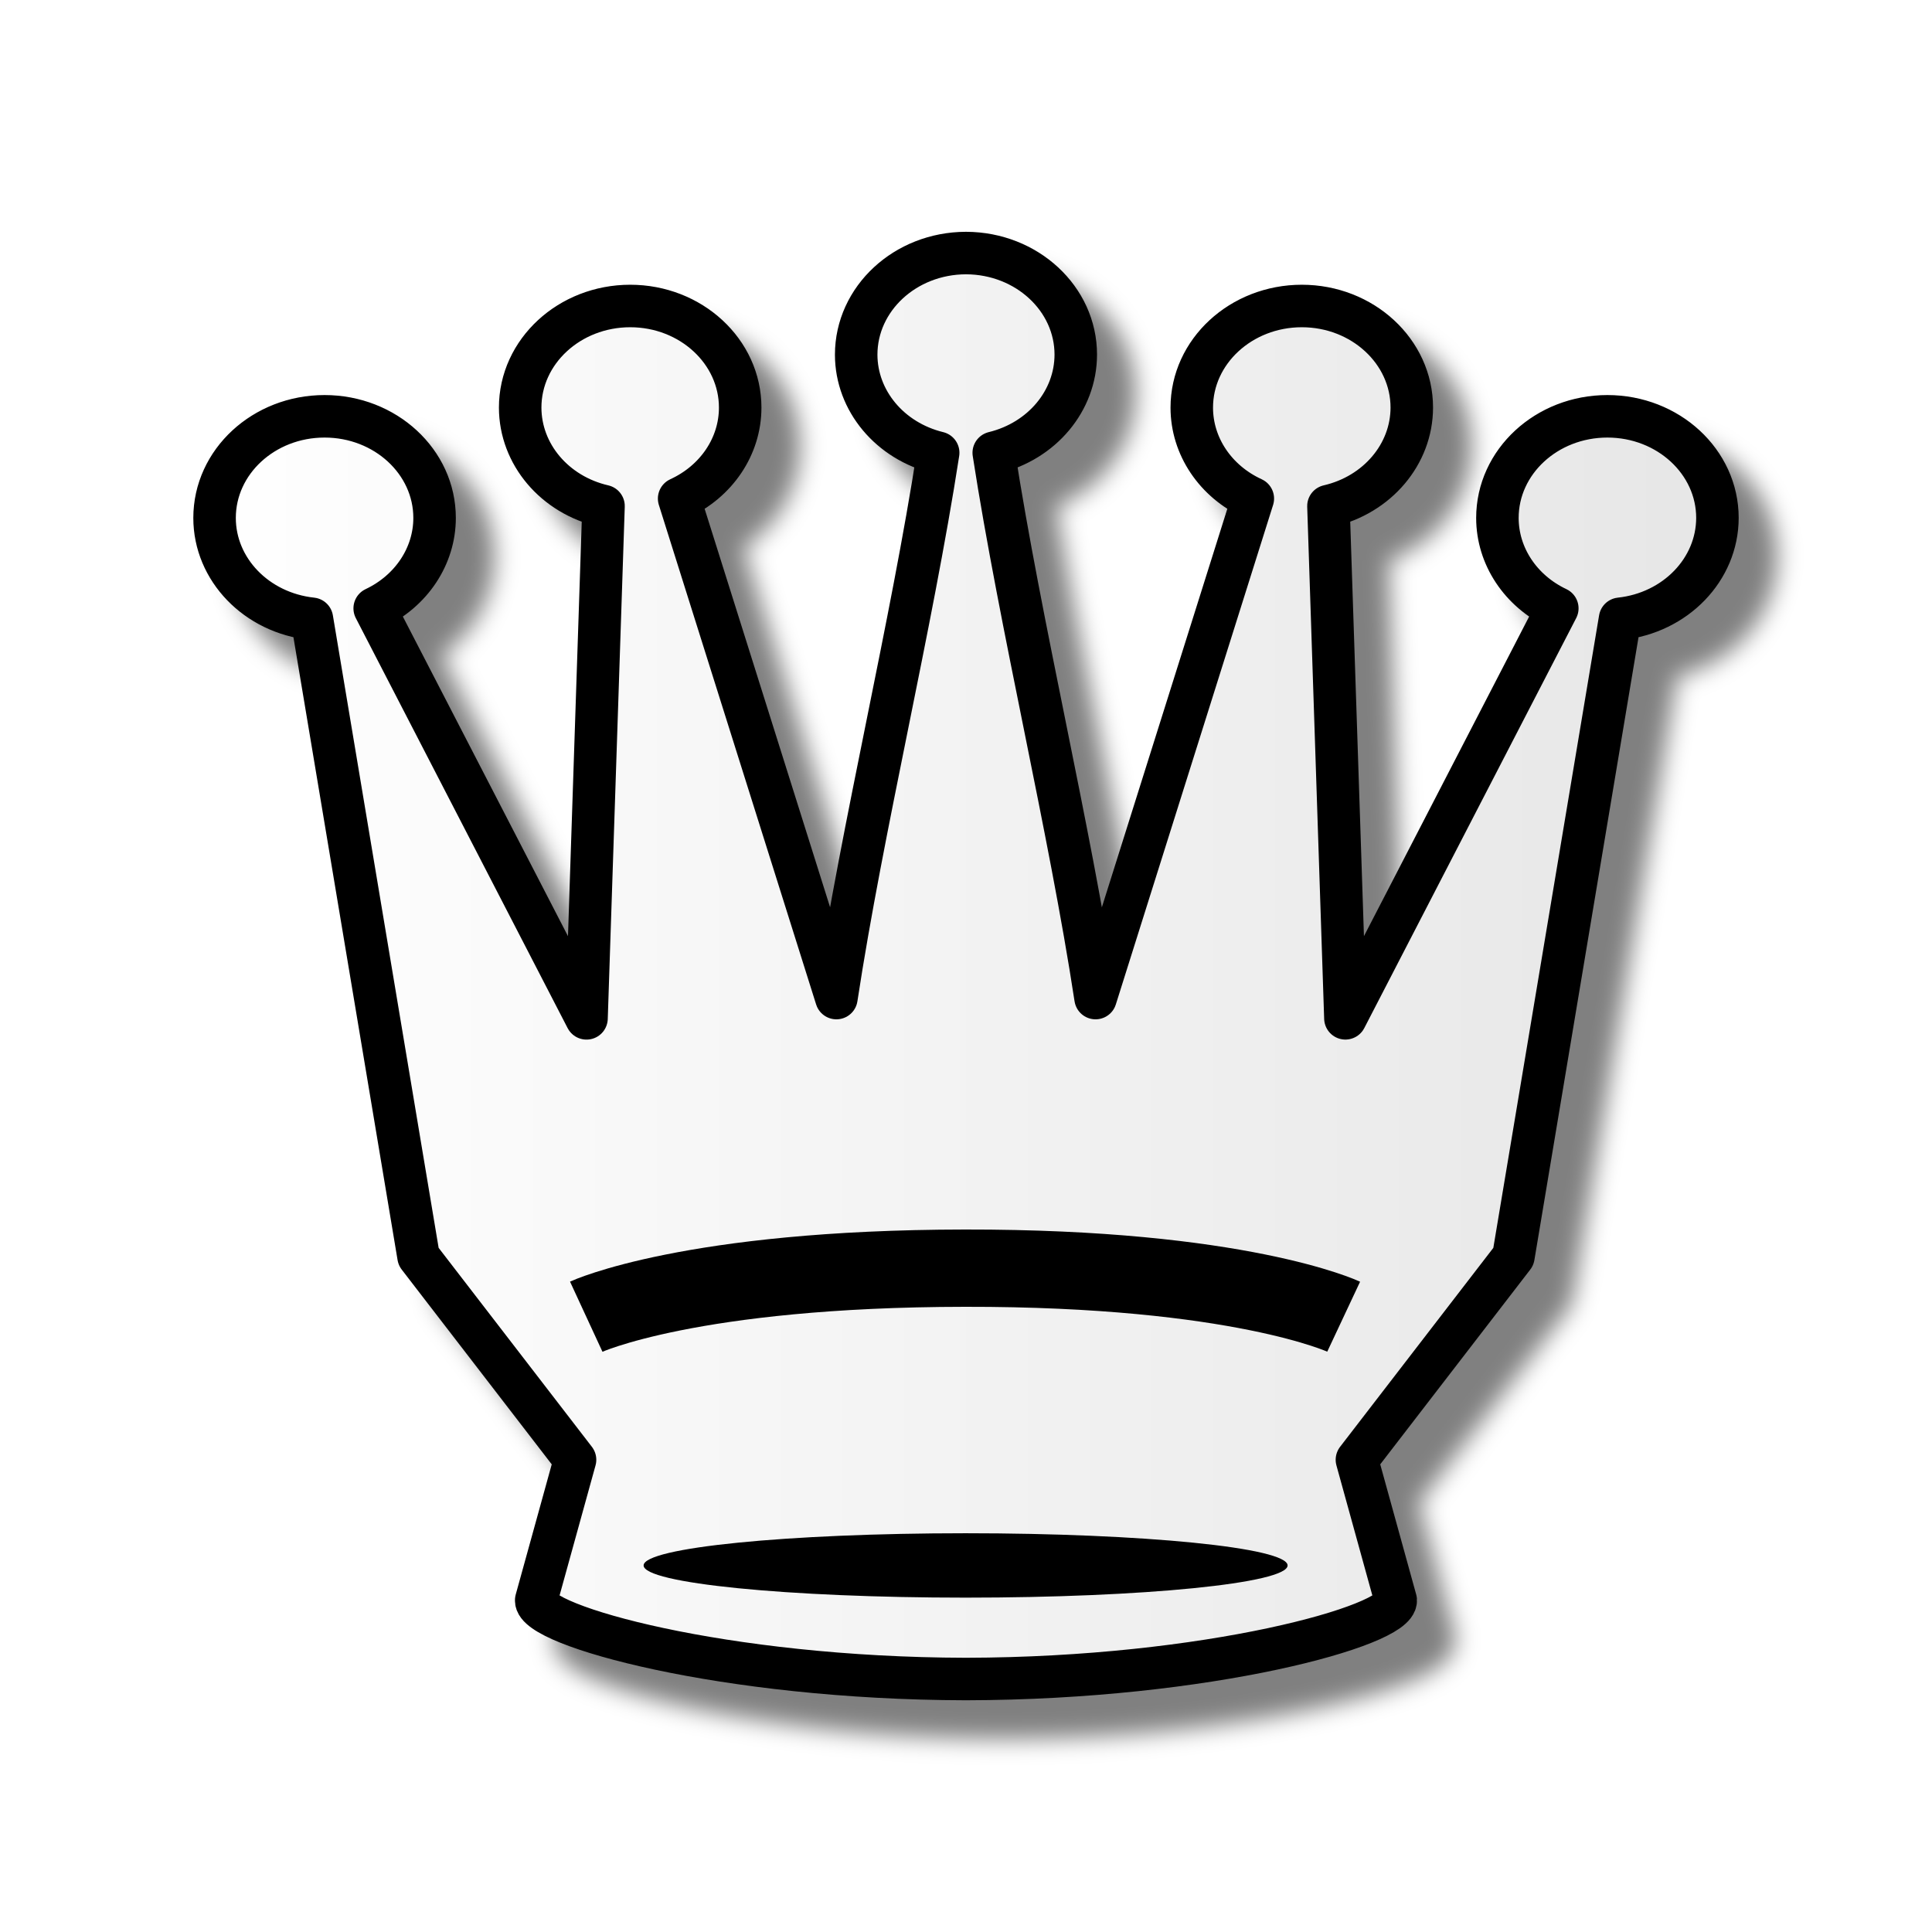
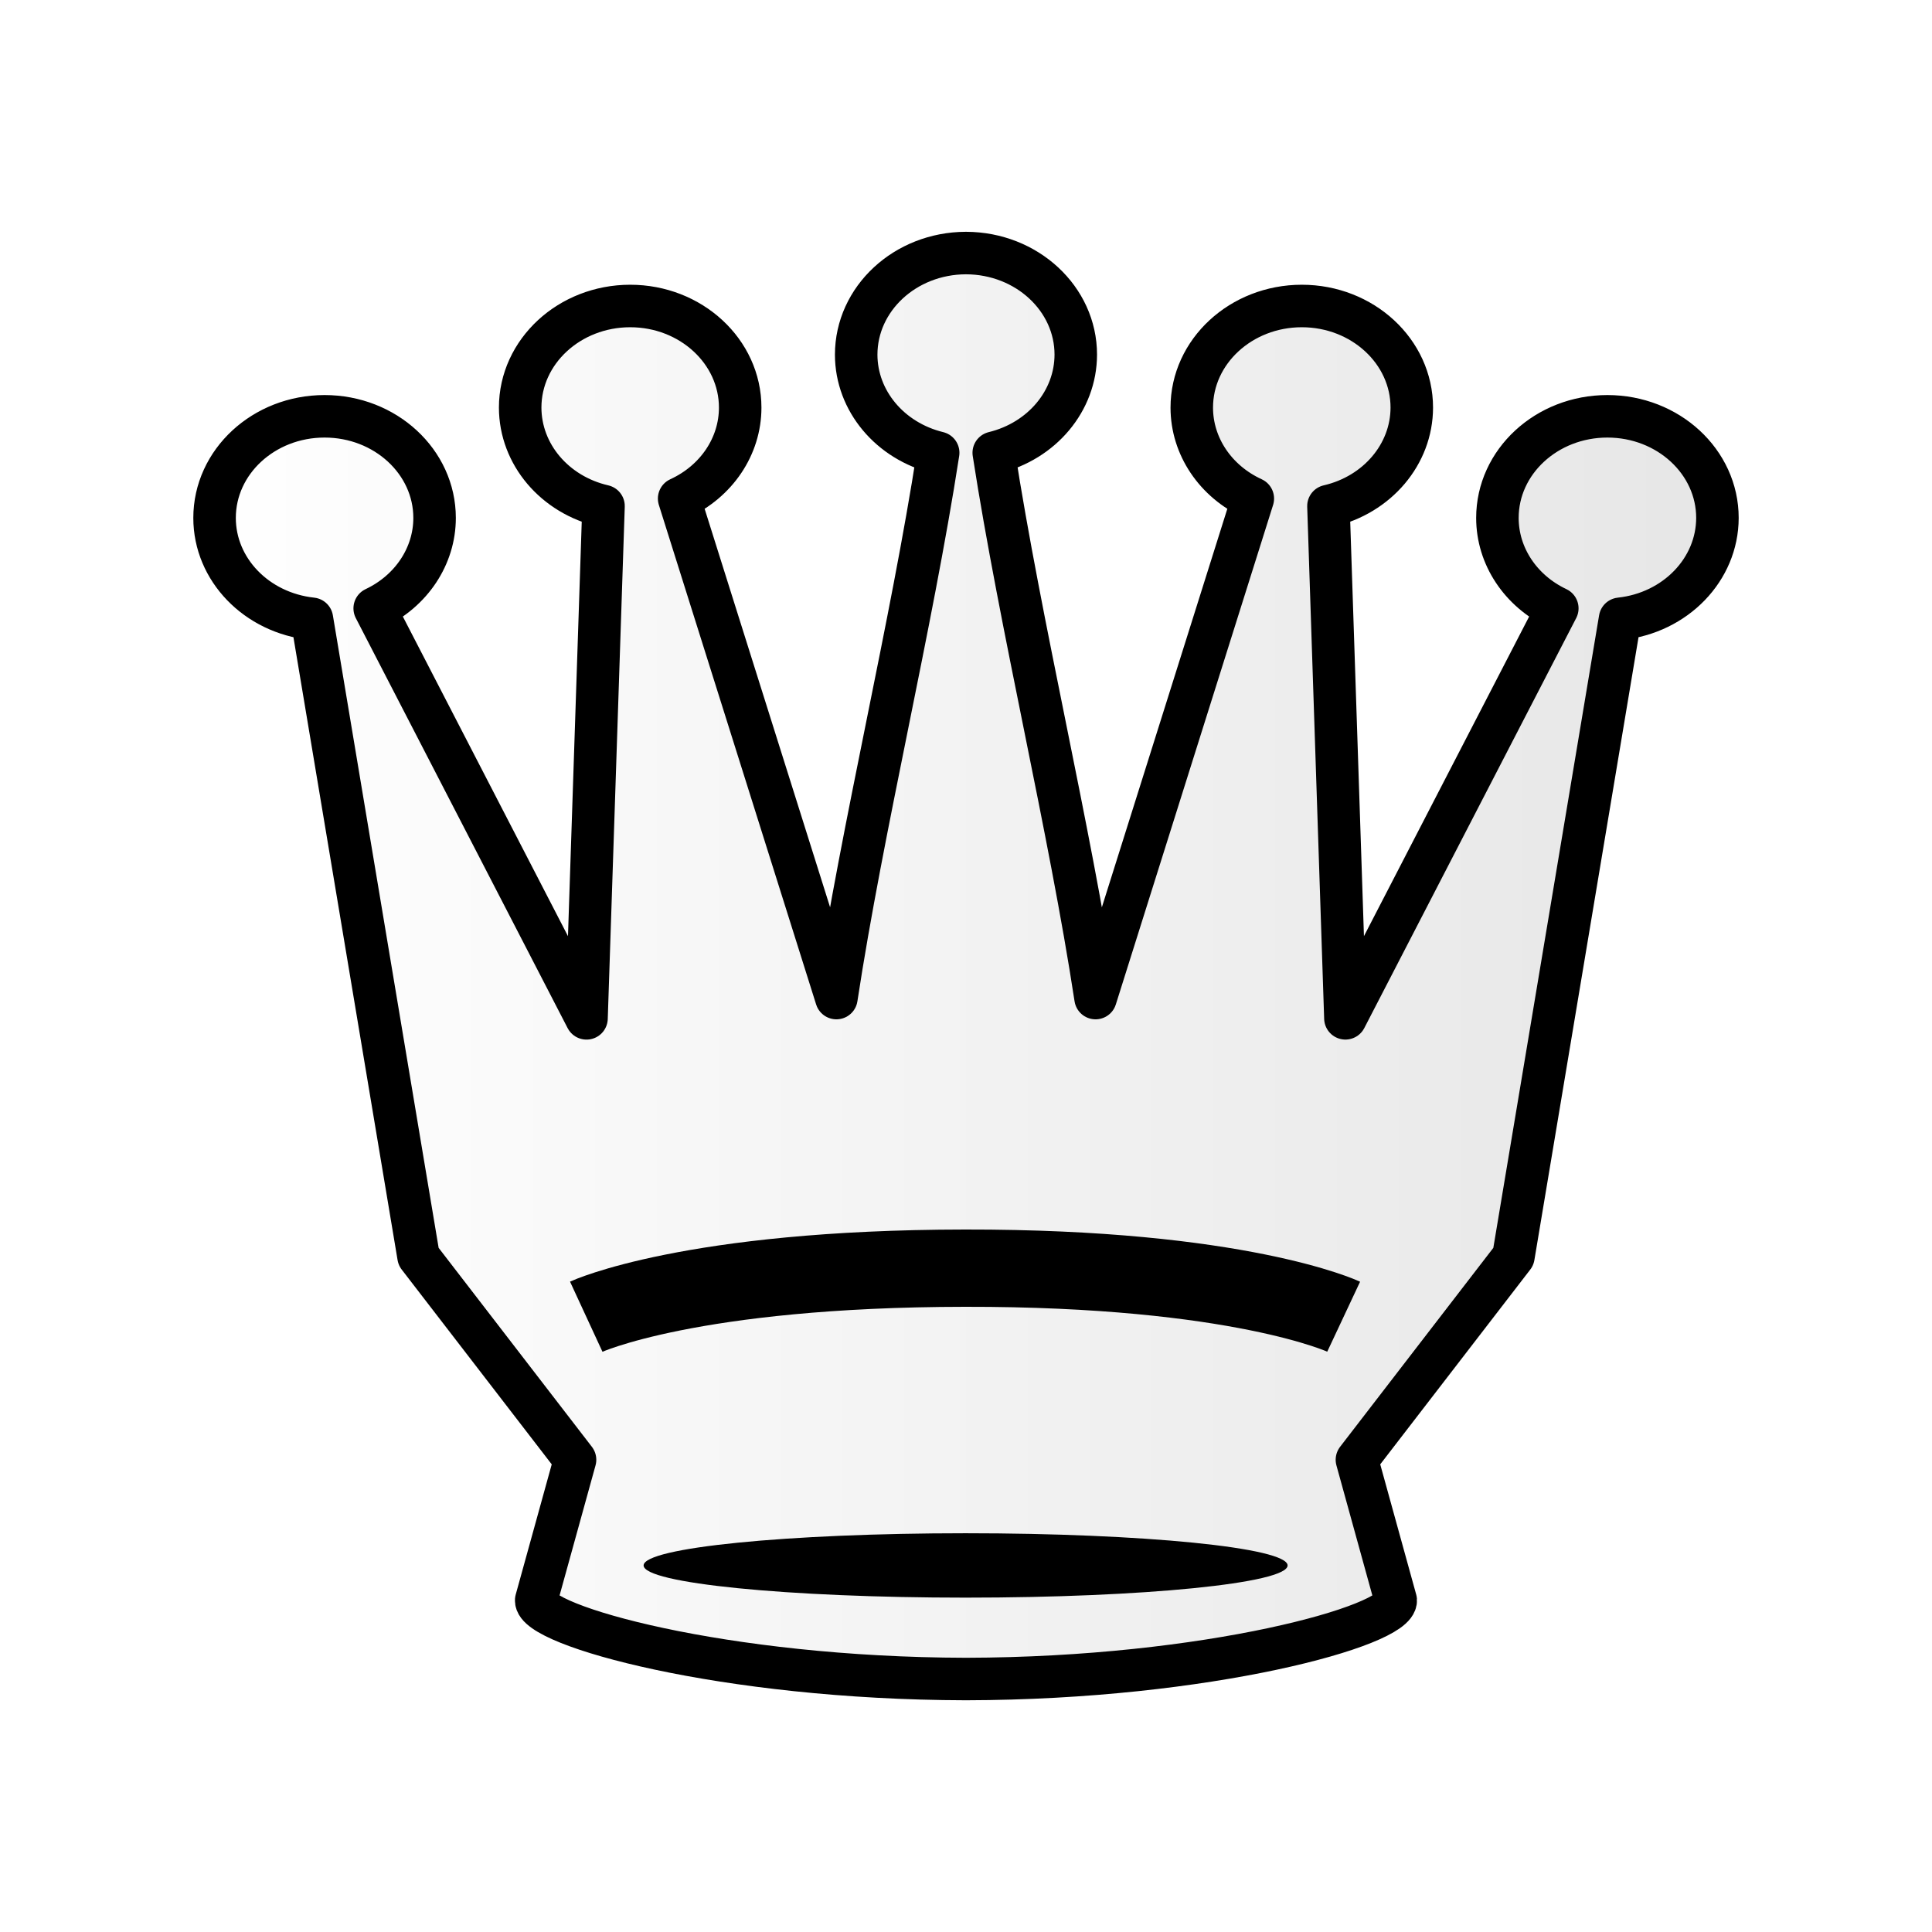
<svg xmlns="http://www.w3.org/2000/svg" width="50mm" height="50mm" clip-rule="evenodd" fill-rule="evenodd" image-rendering="optimizeQuality" shape-rendering="geometricPrecision" text-rendering="geometricPrecision" viewBox="0 0 50 50">
  <defs>
    <linearGradient id="a" x1="-71.638" x2="-30.679" y1="-83.324" y2="-83.324" gradientTransform="matrix(.97643 0 0 .99287 74.952 107.73)" gradientUnits="userSpaceOnUse">
      <stop stop-color="#fff" offset="0" />
      <stop stop-color="#e6e6e6" offset="1" />
    </linearGradient>
-     <filter id="c" color-interpolation-filters="sRGB">
-       <feGaussianBlur result="blur" stdDeviation="0.01 0.01" />
-     </filter>
-     <filter id="b" color-interpolation-filters="sRGB">
-       <feFlood flood-color="#000" flood-opacity=".498" result="flood" />
-       <feComposite in="flood" in2="SourceGraphic" operator="in" result="composite1" />
-       <feGaussianBlur in="composite1" result="blur" stdDeviation=".3" />
-       <feOffset dx="1" dy="1" result="offset" />
-       <feComposite in="SourceGraphic" in2="offset" result="composite2" />
-     </filter>
  </defs>
-   <path d="M24.994 6.549c-1.568.006-2.835 1.181-2.836 2.63.002 1.193.873 2.235 2.122 2.539-.688 4.45-1.967 9.726-2.634 14.112l-4.07-12.927c.968-.444 1.58-1.356 1.58-2.354 0-1.452-1.275-2.63-2.847-2.63-1.572.001-2.847 1.178-2.847 2.63.002 1.206.89 2.256 2.157 2.548l-.44 13.258-5.482-10.611c.951-.45 1.55-1.354 1.55-2.34 0-1.453-1.275-2.63-2.847-2.63-1.573 0-2.847 1.177-2.847 2.63 0 1.334 1.084 2.456 2.519 2.61l2.76 16.507 4.05 5.258-1.005 3.634c-.042.656 4.849 2.027 11.122 2.04 6.274-.013 11.164-1.384 11.122-2.04l-1.004-3.634 4.05-5.258 2.76-16.507c1.435-.154 2.518-1.276 2.52-2.61 0-1.453-1.275-2.63-2.848-2.63-1.572 0-2.846 1.177-2.846 2.63 0 .986.598 1.89 1.55 2.34l-5.484 10.61-.439-13.257c1.266-.292 2.155-1.342 2.157-2.548 0-1.452-1.275-2.63-2.847-2.63-1.572.001-2.847 1.178-2.847 2.63 0 .998.612 1.91 1.58 2.354l-4.07 12.927c-.668-4.386-1.946-9.663-2.635-14.112 1.25-.304 2.121-1.346 2.123-2.54 0-1.448-1.268-2.623-2.836-2.629h-.011z" fill="url(#a)" filter="url(#b)" stroke="#000" stroke-linecap="round" stroke-linejoin="round" stroke-width="1.1" />
-   <ellipse class="st15" transform="matrix(.25939 0 0 .29298 -1196.4 778.12)" cx="4708.7" cy="-2517.6" rx="32.126" ry="2.844" filter="url(#c)" />
+   <path d="M24.994 6.549v0c-1.568.006-2.835 1.181-2.836 2.63.002 1.193.873 2.235 2.122 2.539-.688 4.45-1.967 9.726-2.634 14.112l-4.07-12.927c.968-.444 1.58-1.356 1.58-2.354 0-1.452-1.275-2.63-2.847-2.63-1.572.001-2.847 1.178-2.847 2.63.002 1.206.89 2.256 2.157 2.548l-.44 13.258-5.482-10.611c.951-.45 1.55-1.354 1.55-2.34 0-1.453-1.275-2.63-2.847-2.63-1.573 0-2.847 1.177-2.847 2.63 0 1.334 1.084 2.456 2.519 2.61l2.76 16.507 4.05 5.258-1.005 3.634c-.042.656 4.849 2.027 11.122 2.04 6.274-.013 11.164-1.384 11.122-2.04l-1.004-3.634 4.05-5.258 2.76-16.507c1.435-.154 2.518-1.276 2.52-2.61 0-1.453-1.275-2.63-2.848-2.63-1.572 0-2.846 1.177-2.846 2.63 0 .986.598 1.89 1.55 2.34l-5.484 10.61-.439-13.257c1.266-.292 2.155-1.342 2.157-2.548 0-1.452-1.275-2.63-2.847-2.63-1.572.001-2.847 1.178-2.847 2.63 0 .998.612 1.91 1.58 2.354l-4.07 12.927c-.668-4.386-1.946-9.663-2.635-14.112 1.25-.304 2.121-1.346 2.123-2.54 0-1.448-1.268-2.623-2.836-2.629v0h-.011z" fill="url(#a)" stroke="#000" stroke-linecap="round" stroke-linejoin="round" stroke-width="1.1" />
+   <ellipse class="st15" transform="matrix(.25939 0 0 .29298 -1196.4 778.12)" cx="4708.7" cy="-2517.6" rx="32.126" ry="2.844" />
  <path d="M15.172 34.076s2.7-1.249 9.802-1.256c7.103-.01 9.8 1.256 9.8 1.256" fill="none" stroke="#000" stroke-linejoin="round" stroke-width="2" paint-order="stroke fill markers" />
</svg>
